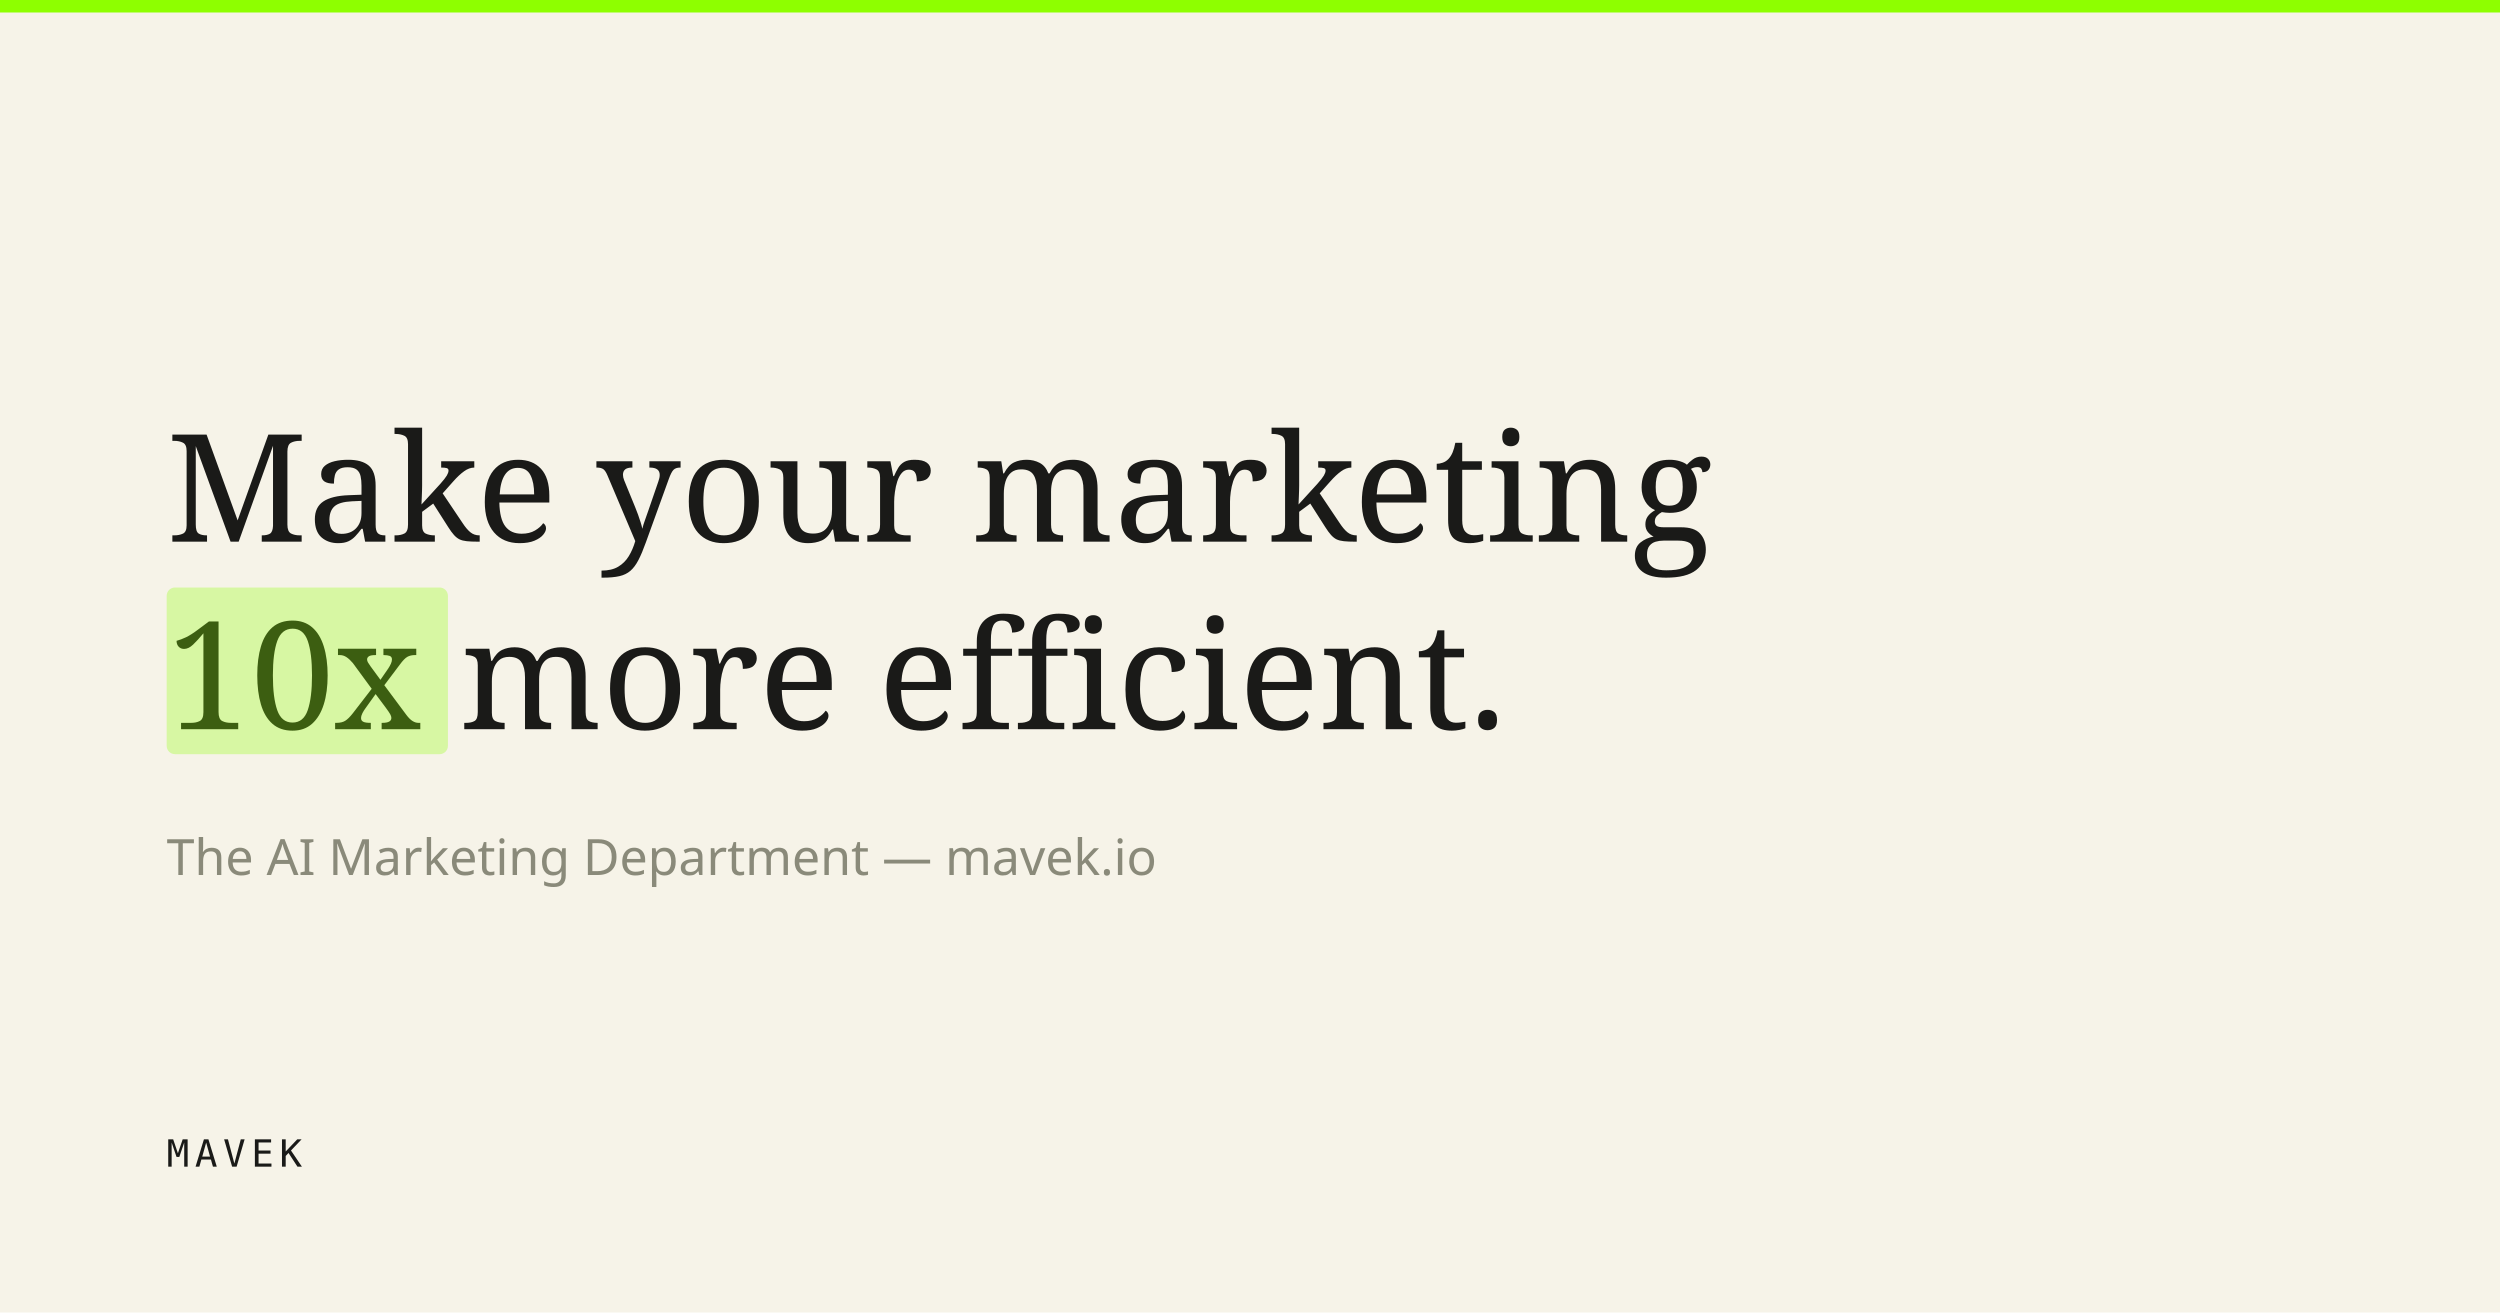
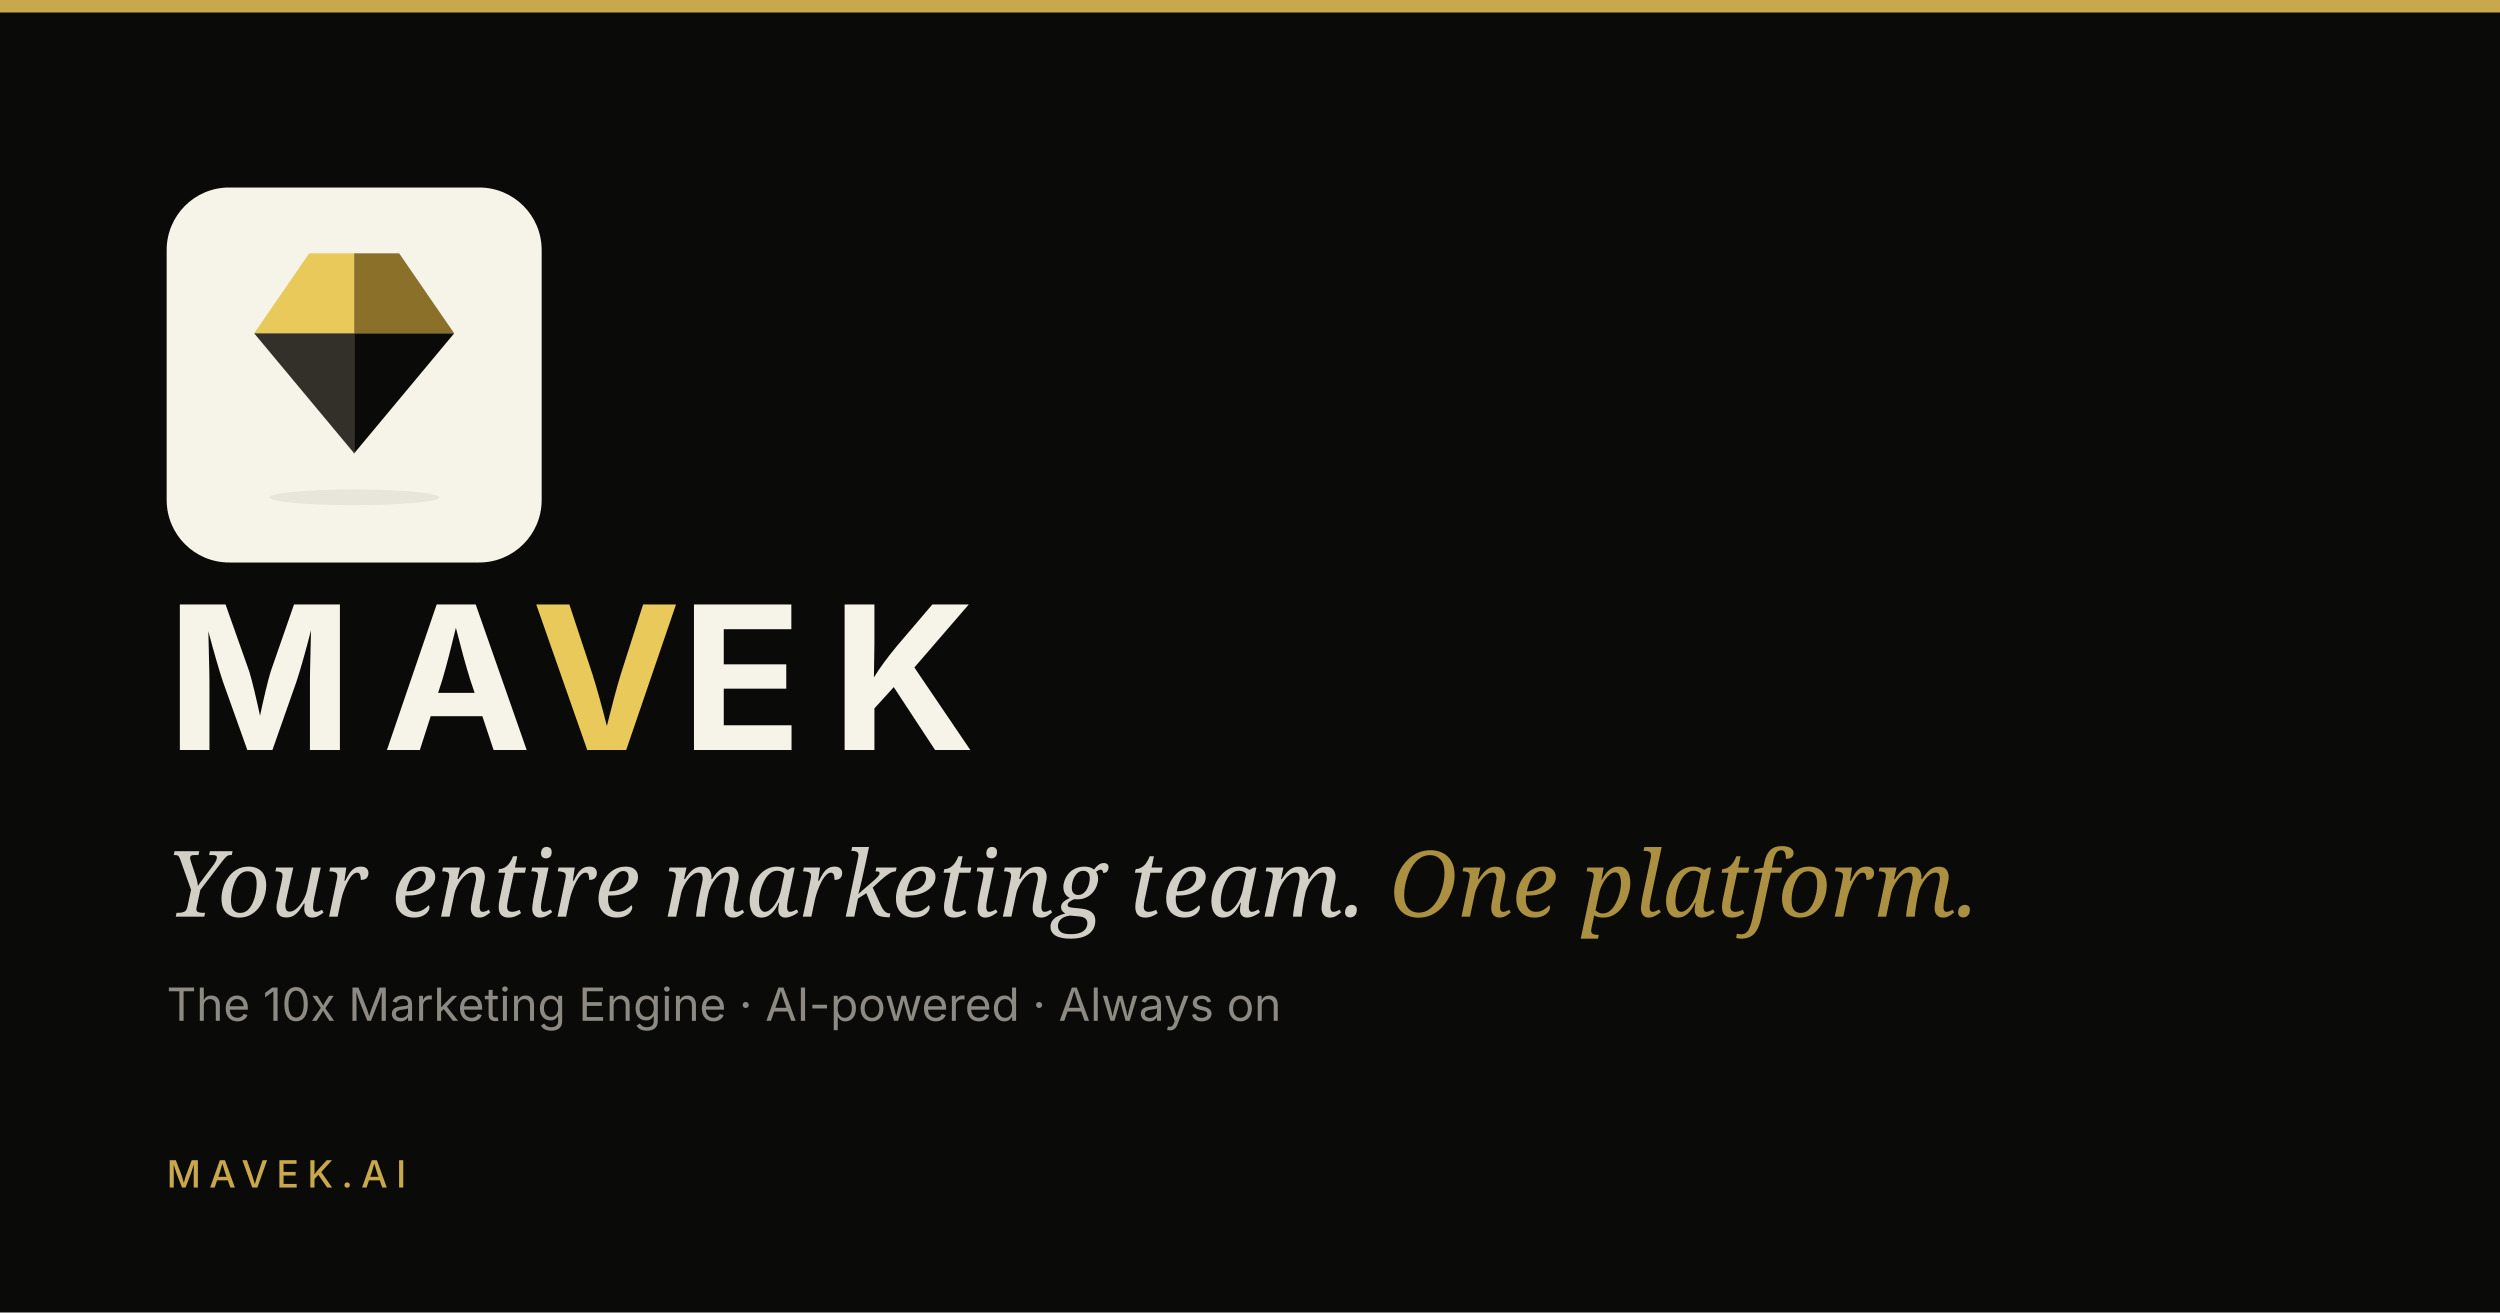
- <svg xmlns="http://www.w3.org/2000/svg" width="1200" height="630">
-   <rect width="1200" height="630" fill="#F6F3E8" />
-   <rect x="0" y="0" width="1200" height="6" fill="#8EFF00" />
-   <text x="80" y="260" font-family="Georgia, serif" font-size="72" fill="#1A1A18">Make your marketing</text>
-   <text x="80" y="350" font-family="Georgia, serif" font-size="72" fill="#1A1A18">
-     <tspan fill="#1A1A18">10x</tspan> more efficient.
+ <svg xmlns="http://www.w3.org/2000/svg" width="1200" height="630" viewBox="0 0 1200 630">
+   <rect width="1200" height="630" fill="#0A0A08" />
+   <rect x="0" y="0" width="1200" height="6" fill="#C9A84C" />
+   <rect x="80" y="90" width="180" height="180" rx="30" fill="#F6F3E8" />
+   <ellipse cx="170" cy="238.72" rx="40.8" ry="3.75" fill="#1A1A18" opacity="0.07" />
+   <g transform="translate(170, 160)">
+     <path d="M-48 0 L-21.6 -38.4 L0 -38.4 L0 0 Z" fill="#E8C95A" />
+     <path d="M0 -38.4 L21.6 -38.4 L48 0 L0 0 Z" fill="#8A7028" />
+     <path d="M-48 0 L0 0 L0 57.6 Z" fill="#33302A" />
+     <path d="M0 0 L48 0 L0 57.6 Z" fill="#0A0A08" />
+   </g>
+   <text x="80" y="360" font-family="Instrument Sans, system-ui, -apple-system, sans-serif" font-weight="700" font-size="96" letter-spacing="14" fill="#F6F3E8">MA<tspan fill="#E8C95A">V</tspan>EK</text>
+   <text x="80" y="440" font-family="Cormorant Garamond, Georgia, serif" font-style="italic" font-weight="400" font-size="44" fill="#F6F3E8" opacity="0.85">Your entire marketing team. <tspan fill="#C9A84C">One platform.</tspan>
  </text>
-   <rect x="80" y="282" width="135" height="80" fill="#8EFF00" opacity="0.3" rx="4" />
-   <text x="80" y="420" font-family="sans-serif" font-size="24" fill="#8A8A7A">The AI Marketing Department — mavek.io</text>
-   <text x="80" y="560" font-family="monospace" font-size="18" fill="#1A1A18" letter-spacing="0.15em">MAVEK</text>
+   <text x="80" y="490" font-family="Instrument Sans, system-ui, -apple-system, sans-serif" font-weight="400" font-size="22" fill="#F6F3E8" opacity="0.55">The 10x Marketing Engine · AI-powered · Always on</text>
+   <text x="80" y="570" font-family="Instrument Sans, system-ui, -apple-system, sans-serif" font-weight="500" font-size="18" letter-spacing="4" fill="#C9A84C">MAVEK.AI</text>
</svg>
